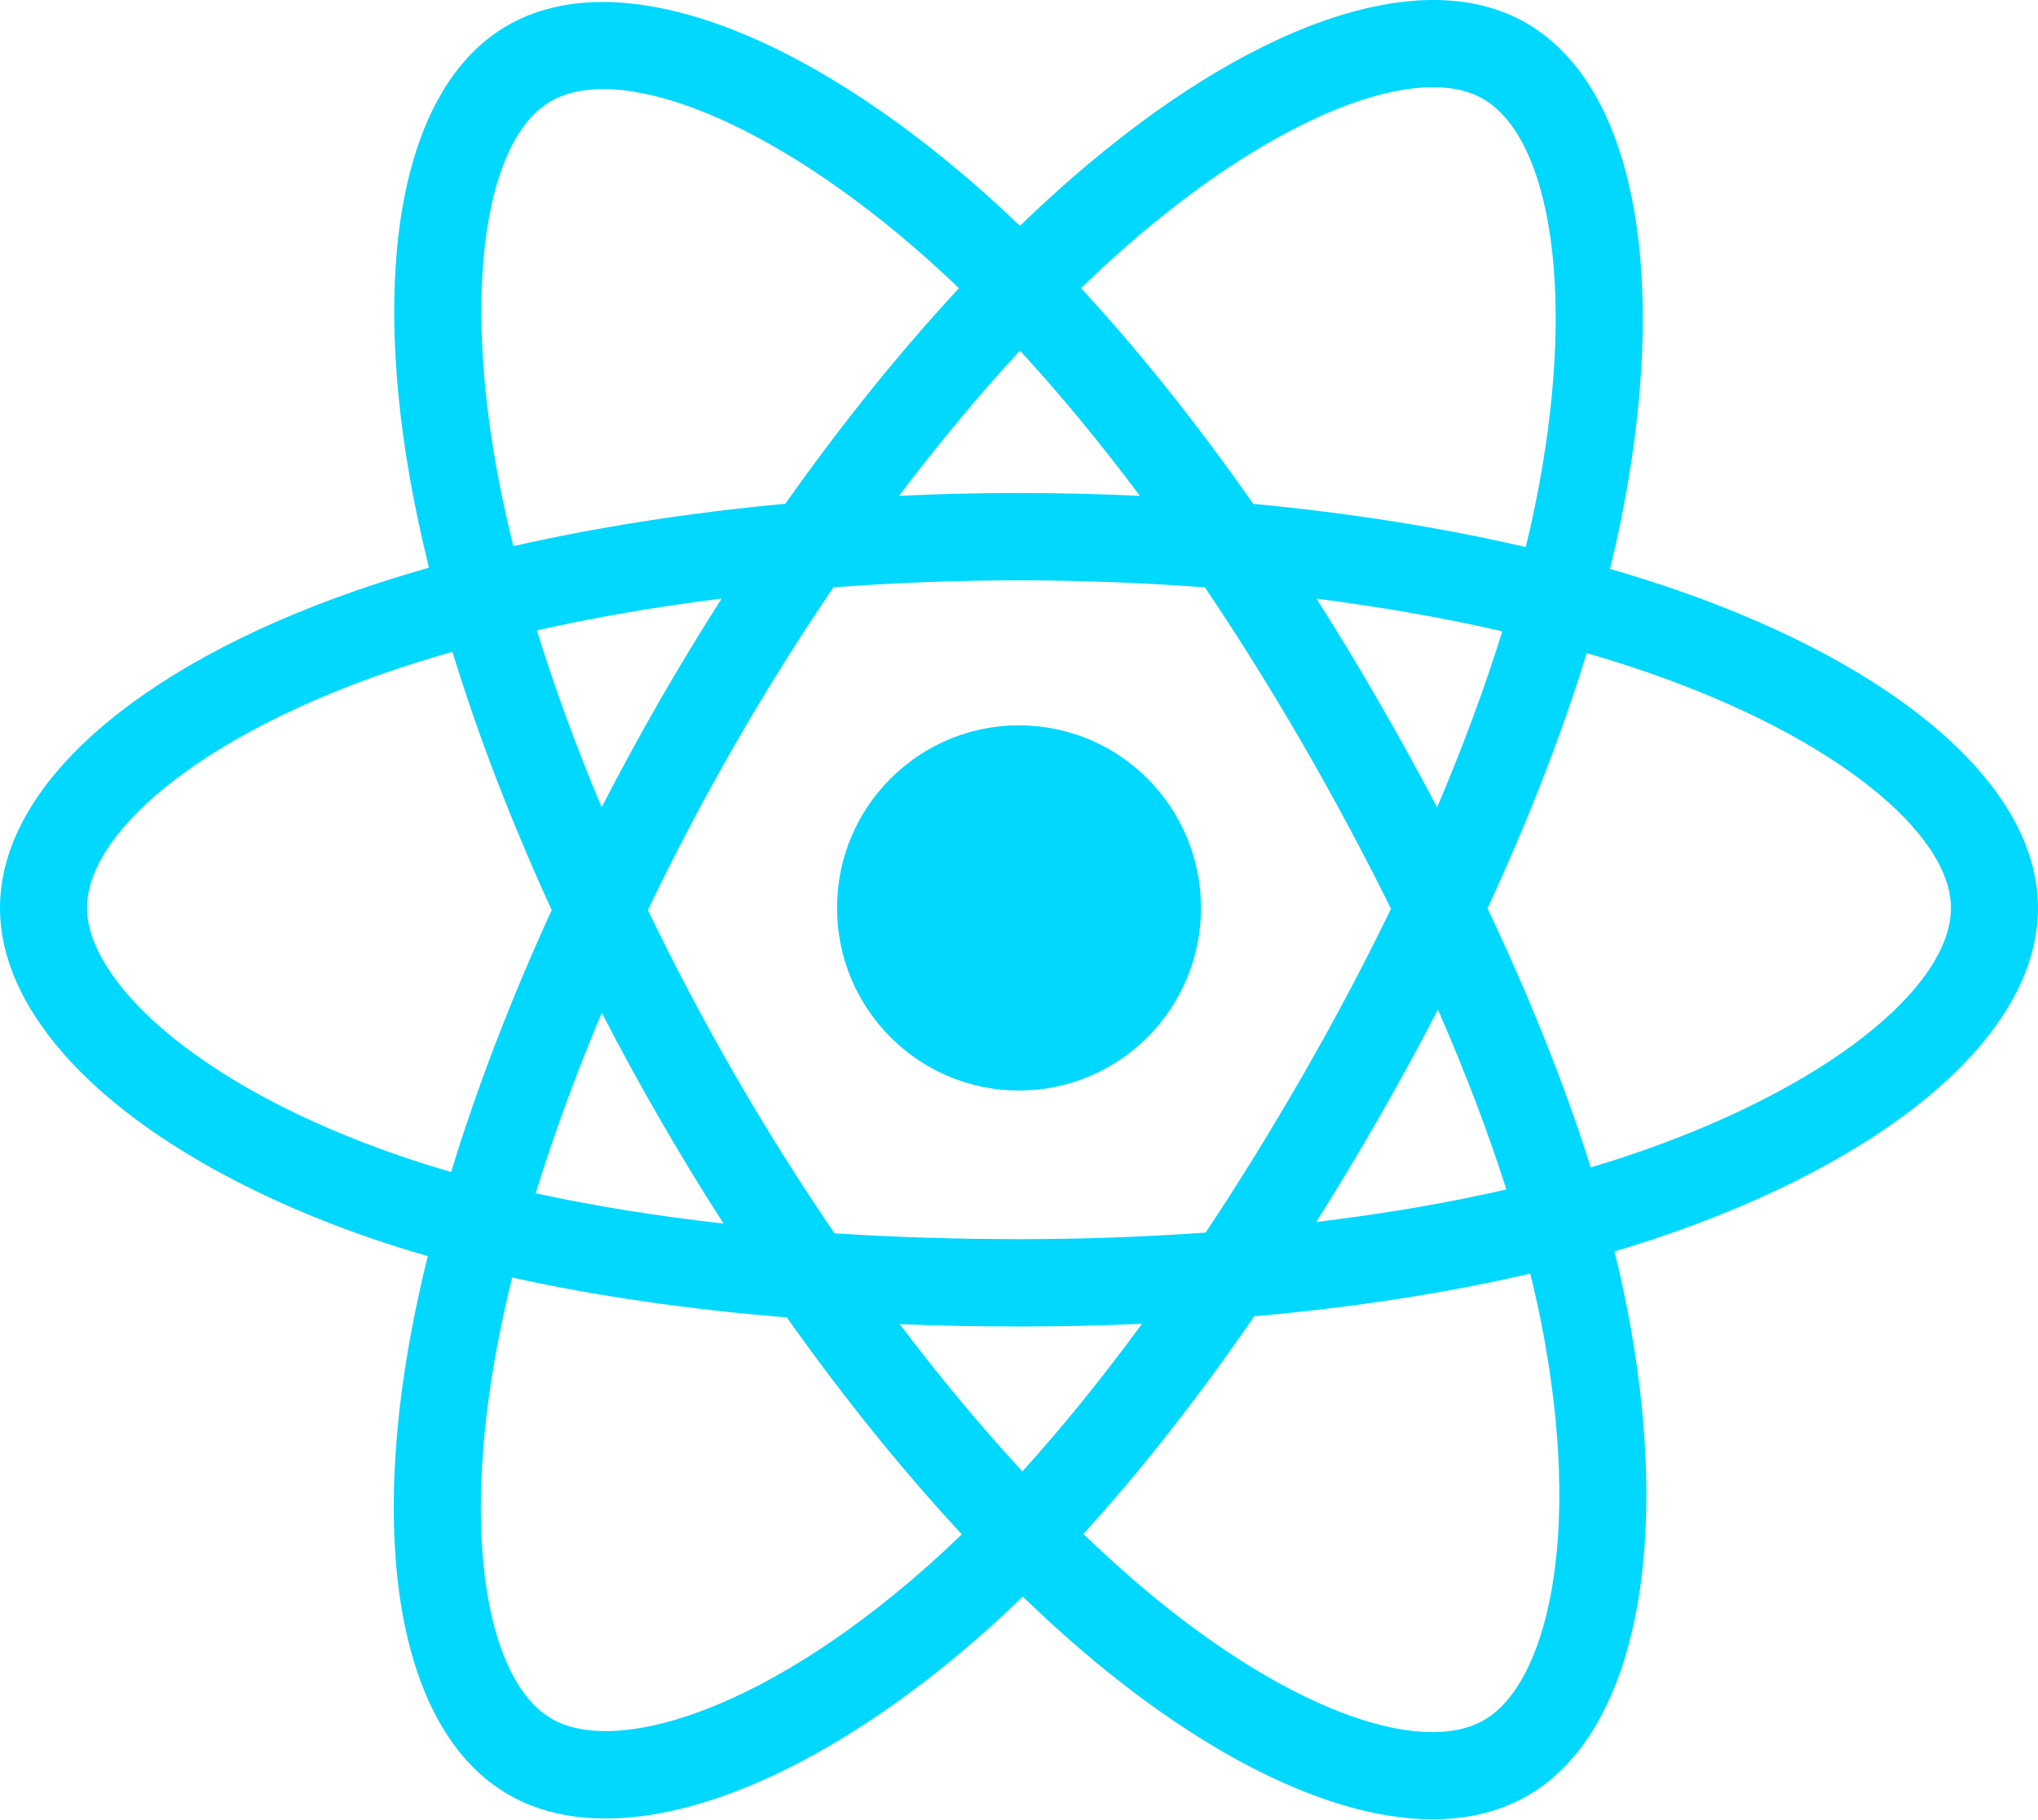
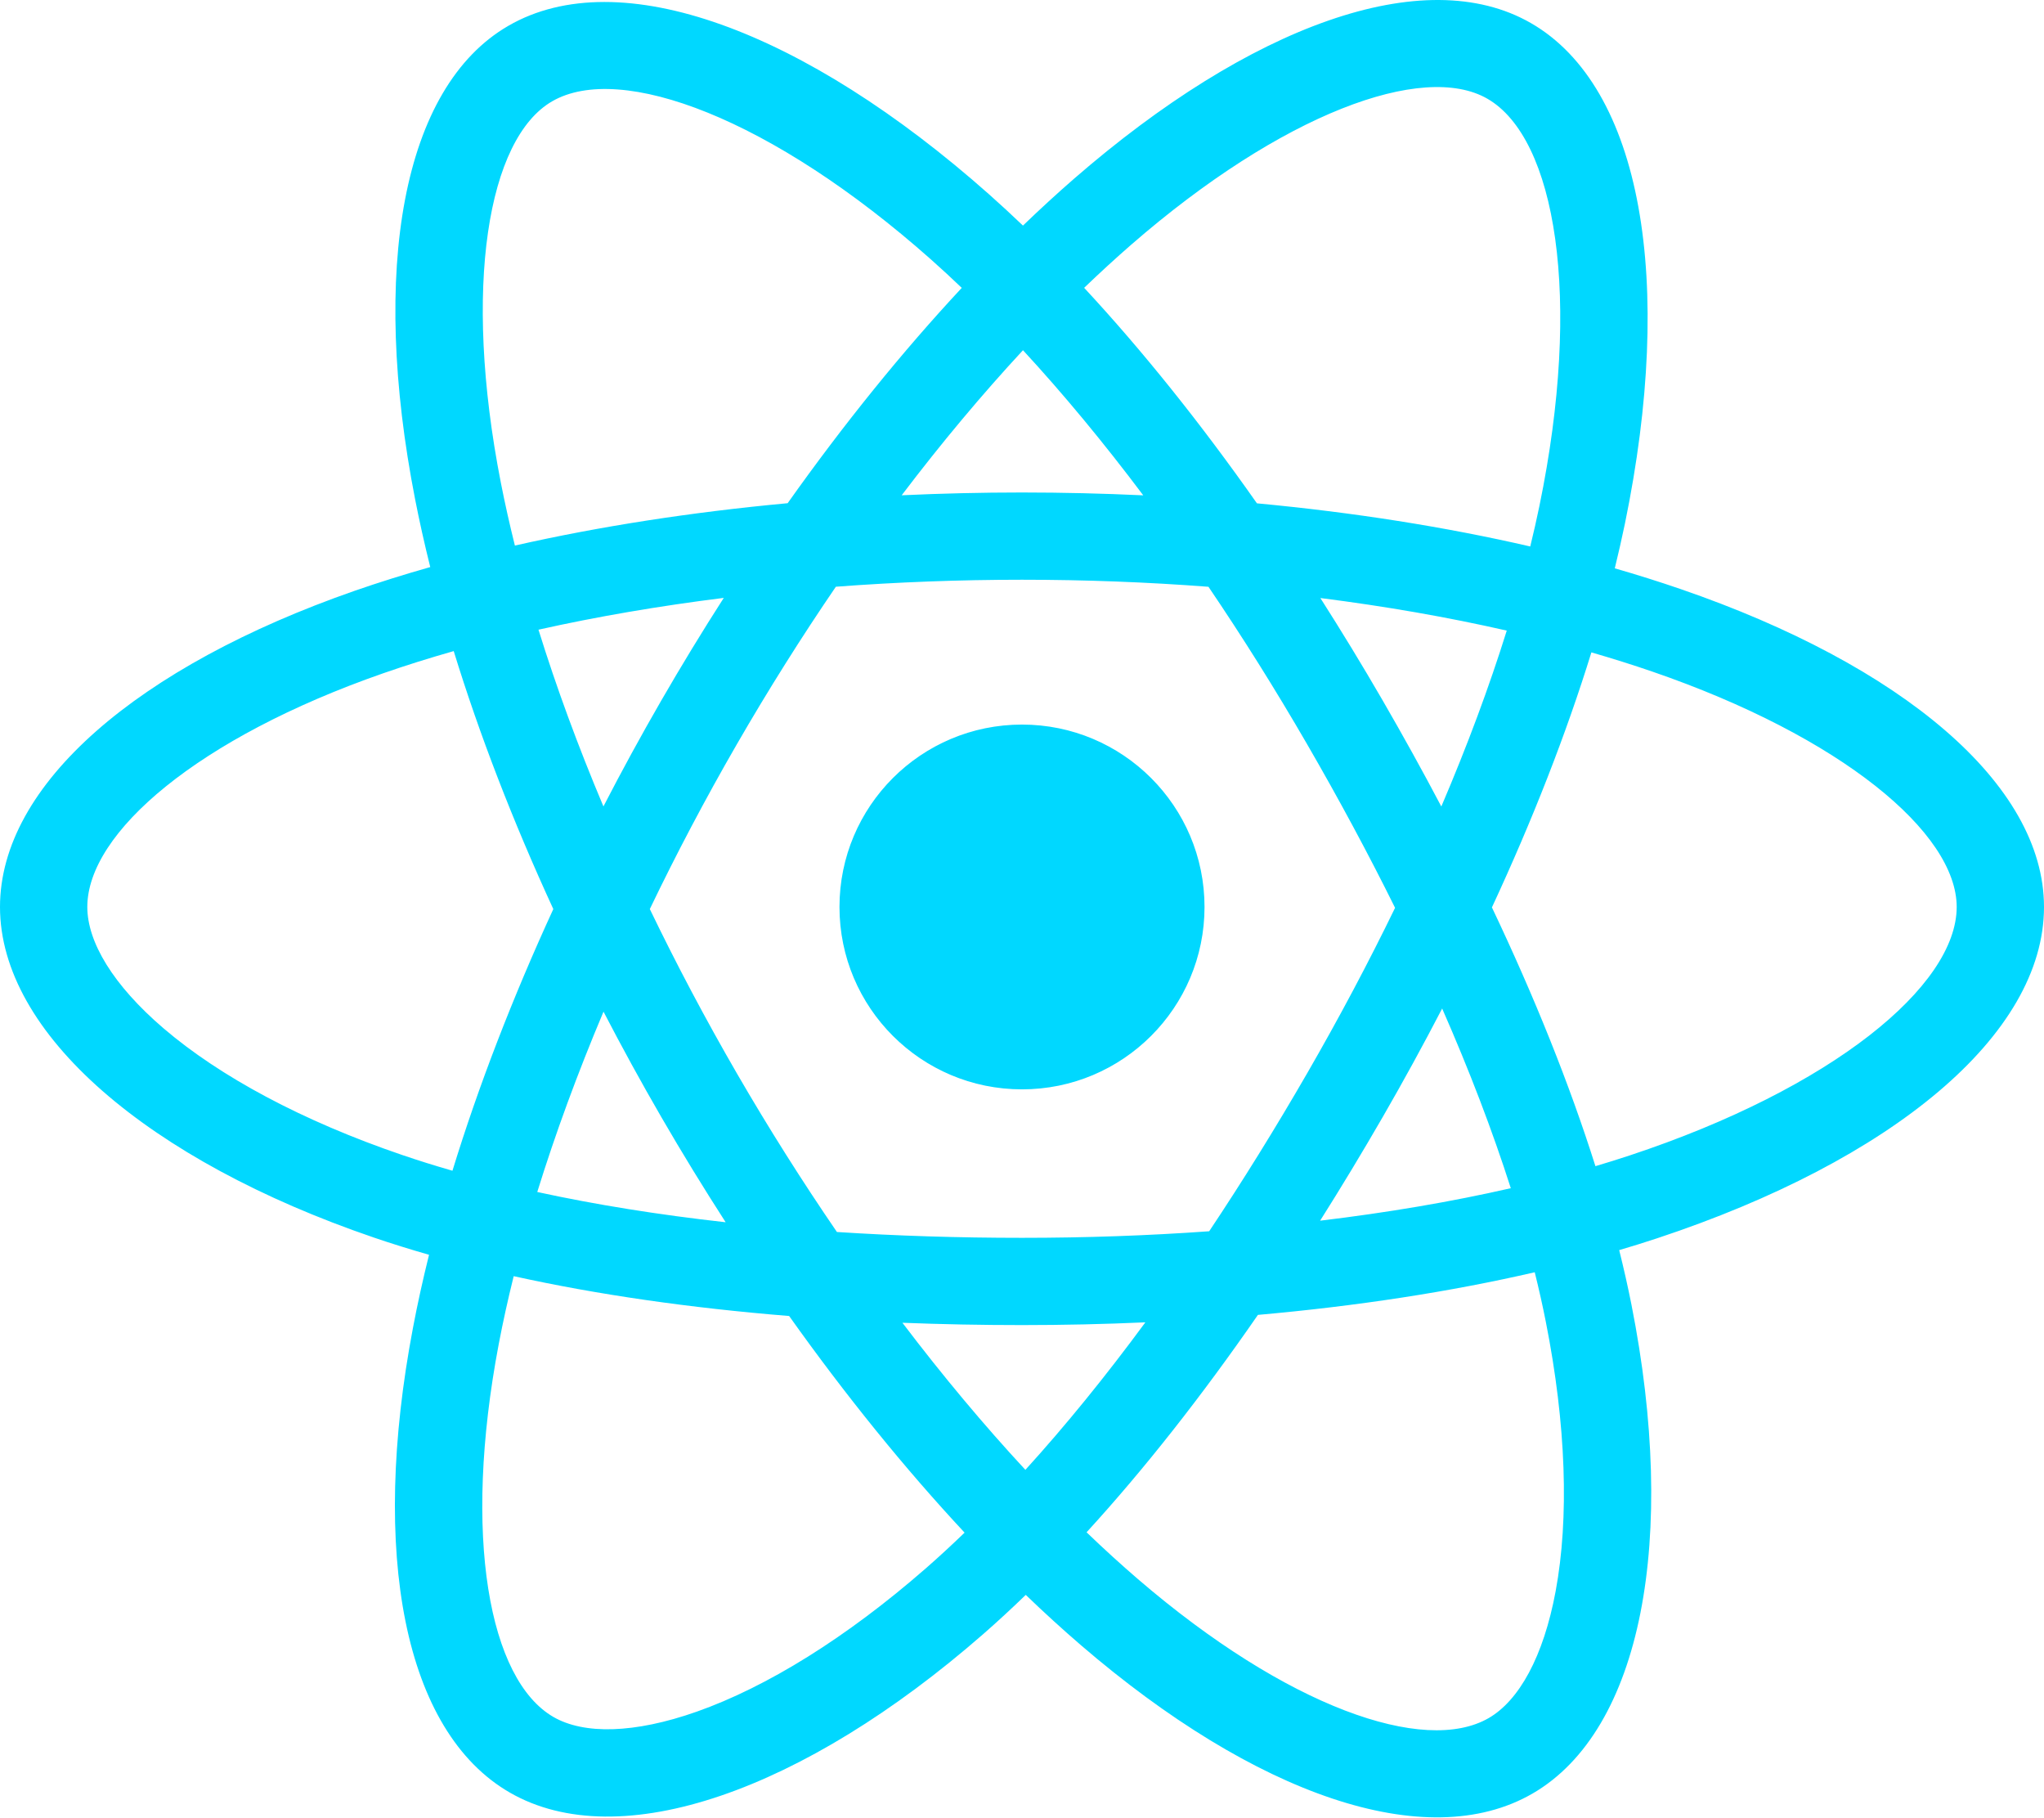
- <svg xmlns="http://www.w3.org/2000/svg" width="112" height="100" viewBox="0 0 112 100" fill="none">
-   <path d="M92.087 32.412C90.925 32.011 89.721 31.631 88.481 31.272C88.685 30.437 88.872 29.614 89.038 28.804C91.767 15.509 89.983 4.799 83.889 1.273C78.047 -2.109 68.491 1.417 58.841 9.845C57.913 10.655 56.982 11.514 56.052 12.413C55.432 11.818 54.813 11.243 54.196 10.693C44.082 1.681 33.944 -2.117 27.857 1.42C22.02 4.811 20.291 14.879 22.748 27.479C22.985 28.696 23.262 29.939 23.576 31.202C22.141 31.611 20.756 32.047 19.43 32.51C7.573 36.659 0 43.161 0 49.905C0 56.871 8.129 63.858 20.48 68.094C21.455 68.428 22.466 68.744 23.508 69.044C23.17 70.411 22.876 71.75 22.629 73.056C20.286 85.437 22.116 95.268 27.937 98.638C33.951 102.118 44.042 98.541 53.87 89.92C54.646 89.239 55.426 88.516 56.206 87.759C57.219 88.737 58.229 89.663 59.234 90.531C68.753 98.751 78.154 102.07 83.97 98.691C89.978 95.201 91.93 84.641 89.395 71.792C89.202 70.81 88.977 69.808 88.724 68.788C89.432 68.577 90.128 68.36 90.806 68.135C103.646 63.865 112 56.964 112 49.905C112 43.137 104.183 36.591 92.087 32.412ZM89.302 63.577C88.689 63.78 88.061 63.977 87.421 64.168C86.003 59.665 84.09 54.876 81.749 49.929C83.983 45.099 85.822 40.372 87.2 35.898C88.346 36.231 89.457 36.582 90.529 36.952C100.893 40.532 107.215 45.826 107.215 49.905C107.215 54.25 100.388 59.891 89.302 63.577ZM84.702 72.724C85.822 78.406 85.983 83.543 85.24 87.558C84.573 91.167 83.232 93.572 81.573 94.536C78.043 96.586 70.495 93.921 62.355 86.891C61.422 86.085 60.482 85.225 59.539 84.314C62.694 80.851 65.849 76.824 68.927 72.352C74.341 71.87 79.457 71.082 84.095 70.005C84.324 70.93 84.527 71.837 84.702 72.724ZM38.183 94.181C34.735 95.404 31.988 95.439 30.328 94.478C26.795 92.433 25.326 84.54 27.33 73.952C27.559 72.739 27.832 71.494 28.147 70.22C32.735 71.239 37.813 71.971 43.24 72.413C46.34 76.789 49.585 80.811 52.855 84.333C52.14 85.025 51.429 85.684 50.721 86.305C46.376 90.117 42.021 92.821 38.183 94.181ZM22.027 63.55C16.566 61.677 12.056 59.243 8.965 56.586C6.187 54.199 4.784 51.828 4.784 49.905C4.784 45.813 10.865 40.592 21.005 37.044C22.236 36.614 23.524 36.208 24.861 35.827C26.262 40.402 28.101 45.185 30.319 50.022C28.072 54.931 26.207 59.79 24.792 64.419C23.839 64.144 22.916 63.855 22.027 63.55ZM27.443 26.557C25.338 15.762 26.736 7.619 30.254 5.575C34.001 3.398 42.286 6.502 51.019 14.283C51.577 14.781 52.138 15.301 52.7 15.84C49.446 19.346 46.23 23.338 43.158 27.689C37.891 28.179 32.849 28.966 28.213 30.02C27.922 28.843 27.663 27.687 27.443 26.557ZM75.755 38.528C74.647 36.607 73.509 34.732 72.349 32.907C75.922 33.361 79.346 33.963 82.561 34.699C81.596 37.803 80.393 41.05 78.977 44.377C77.961 42.442 76.886 40.49 75.755 38.528ZM56.053 19.271C58.26 21.671 60.47 24.35 62.644 27.256C60.454 27.152 58.236 27.098 56 27.098C53.785 27.098 51.584 27.151 49.407 27.253C51.583 24.374 53.812 21.698 56.053 19.271ZM36.226 38.562C35.119 40.488 34.064 42.429 33.064 44.374C31.671 41.058 30.479 37.797 29.505 34.648C32.701 33.931 36.108 33.344 39.659 32.899C38.483 34.74 37.336 36.63 36.226 38.561V38.562ZM39.761 67.254C36.093 66.843 32.634 66.287 29.439 65.589C30.428 62.384 31.647 59.054 33.07 55.666C34.072 57.609 35.131 59.551 36.245 61.482H36.245C37.38 63.449 38.555 65.375 39.761 67.254ZM56.186 80.878C53.918 78.422 51.656 75.706 49.447 72.785C51.592 72.869 53.778 72.912 56 72.912C58.283 72.912 60.54 72.861 62.761 72.762C60.58 75.736 58.378 78.456 56.186 80.878ZM79.022 55.494C80.519 58.918 81.781 62.231 82.783 65.381C79.536 66.124 76.03 66.723 72.336 67.168C73.499 65.319 74.646 63.411 75.774 61.449C76.915 59.464 77.998 57.475 79.022 55.494ZM71.629 59.05C69.879 62.096 68.081 65.005 66.257 67.75C62.933 67.988 59.499 68.111 56 68.111C52.515 68.111 49.124 68.002 45.86 67.79C43.961 65.009 42.125 62.092 40.385 59.076H40.386C38.651 56.069 37.054 53.036 35.607 50.021C37.053 46.998 38.646 43.962 40.371 40.96L40.371 40.96C42.1 37.95 43.921 35.048 45.801 32.284C49.132 32.032 52.548 31.9 56 31.9H56C59.467 31.9 62.887 32.033 66.217 32.287C68.069 35.031 69.877 37.924 71.614 40.934C73.37 43.978 74.983 46.994 76.442 49.952C74.987 52.961 73.378 56.007 71.629 59.05ZM81.499 5.432C85.25 7.603 86.709 16.356 84.352 27.835C84.202 28.567 84.033 29.313 83.849 30.069C79.202 28.993 74.156 28.193 68.874 27.695C65.796 23.297 62.607 19.299 59.406 15.838C60.267 15.007 61.126 14.215 61.982 13.467C70.25 6.246 77.978 3.395 81.499 5.432ZM56 39.869C61.523 39.869 66.001 44.362 66.001 49.905C66.001 55.448 61.523 59.942 56 59.942C50.477 59.942 45.999 55.448 45.999 49.905C45.999 44.362 50.477 39.869 56 39.869Z" fill="#00D8FF" />
+ <svg xmlns="http://www.w3.org/2000/svg" width="81" height="72" viewBox="0 0 81 72" fill="none">
+   <path d="M66.598 23.337C65.758 23.048 64.887 22.774 63.991 22.516C64.138 21.915 64.273 21.322 64.394 20.739C66.367 11.167 65.077 3.455 60.67 0.916C56.444 -1.518 49.534 1.02 42.554 7.088C41.883 7.672 41.21 8.29 40.538 8.937C40.089 8.509 39.642 8.095 39.195 7.699C31.881 1.21 24.549 -1.524 20.146 1.022C15.925 3.464 14.675 10.713 16.451 19.785C16.623 20.661 16.823 21.556 17.05 22.466C16.013 22.76 15.011 23.074 14.052 23.407C5.477 26.395 0 31.076 0 35.932C0 40.947 5.879 45.977 14.812 49.028C15.516 49.268 16.248 49.496 17.002 49.712C16.757 50.696 16.544 51.66 16.366 52.601C14.671 61.515 15.994 68.593 20.205 71.019C24.553 73.525 31.852 70.949 38.959 64.743C39.521 64.252 40.085 63.732 40.649 63.186C41.381 63.891 42.112 64.557 42.839 65.182C49.723 71.101 56.522 73.49 60.729 71.058C65.073 68.545 66.485 60.941 64.652 51.69C64.512 50.983 64.349 50.262 64.166 49.527C64.679 49.376 65.182 49.219 65.672 49.057C74.958 45.983 81 41.014 81 35.932C81 31.058 75.347 26.345 66.598 23.337ZM64.584 45.775C64.141 45.922 63.687 46.063 63.224 46.201C62.199 42.959 60.815 39.511 59.122 35.949C60.738 32.471 62.068 29.068 63.064 25.846C63.893 26.086 64.697 26.339 65.472 26.605C72.968 29.183 77.54 32.995 77.54 35.932C77.54 39.06 72.602 43.121 64.584 45.775ZM61.257 52.361C62.068 56.452 62.184 60.151 61.647 63.042C61.164 65.64 60.194 67.372 58.995 68.066C56.442 69.542 50.983 67.623 45.096 62.562C44.421 61.981 43.741 61.362 43.059 60.706C45.342 58.212 47.623 55.313 49.849 52.093C53.765 51.746 57.464 51.179 60.819 50.404C60.984 51.07 61.131 51.723 61.257 52.361ZM27.615 67.811C25.121 68.691 23.134 68.716 21.934 68.024C19.379 66.552 18.317 60.869 19.765 53.245C19.931 52.372 20.129 51.475 20.357 50.559C23.675 51.292 27.347 51.819 31.272 52.137C33.513 55.288 35.86 58.184 38.225 60.72C37.709 61.218 37.194 61.693 36.682 62.14C33.539 64.884 30.39 66.831 27.615 67.811ZM15.931 45.756C11.981 44.408 8.719 42.655 6.483 40.742C4.474 39.023 3.46 37.316 3.46 35.932C3.46 32.985 7.857 29.227 15.191 26.672C16.081 26.362 17.013 26.07 17.98 25.795C18.993 29.089 20.323 32.533 21.927 36.016C20.302 39.55 18.953 43.049 17.93 46.382C17.241 46.184 16.573 45.975 15.931 45.756ZM19.847 19.121C18.325 11.349 19.336 5.485 21.88 4.014C24.59 2.447 30.582 4.681 36.898 10.284C37.301 10.642 37.707 11.017 38.113 11.405C35.76 13.929 33.434 16.804 31.213 19.936C27.403 20.289 23.757 20.855 20.404 21.614C20.193 20.767 20.007 19.935 19.847 19.121ZM54.787 27.74C53.986 26.357 53.163 25.007 52.324 23.693C54.908 24.02 57.384 24.453 59.71 24.983C59.012 27.219 58.141 29.556 57.117 31.952C56.383 30.558 55.605 29.153 54.787 27.74ZM40.539 13.875C42.135 15.603 43.733 17.532 45.305 19.624C43.721 19.55 42.117 19.511 40.5 19.511C38.898 19.511 37.306 19.549 35.732 19.622C37.305 17.549 38.918 15.623 40.539 13.875ZM26.199 27.764C25.398 29.151 24.636 30.549 23.913 31.949C22.905 29.561 22.043 27.214 21.339 24.947C23.65 24.43 26.114 24.008 28.682 23.687C27.831 25.013 27.002 26.373 26.199 27.764V27.764ZM28.756 48.423C26.103 48.127 23.601 47.727 21.291 47.224C22.006 44.917 22.887 42.519 23.916 40.08C24.642 41.479 25.407 42.877 26.213 44.267H26.213C27.033 45.683 27.884 47.07 28.756 48.423ZM40.634 58.232C38.994 56.464 37.358 54.509 35.761 52.405C37.312 52.466 38.893 52.497 40.5 52.497C42.151 52.497 43.783 52.46 45.389 52.388C43.812 54.53 42.22 56.488 40.634 58.232ZM57.15 39.955C58.233 42.421 59.145 44.806 59.87 47.074C57.522 47.61 54.986 48.041 52.314 48.361C53.155 47.03 53.985 45.656 54.801 44.243C55.626 42.814 56.409 41.382 57.15 39.955ZM51.803 42.516C50.537 44.709 49.237 46.803 47.918 48.78C45.514 48.952 43.031 49.04 40.5 49.04C37.979 49.04 35.527 48.962 33.166 48.809C31.794 46.806 30.465 44.706 29.207 42.535H29.207C27.953 40.37 26.798 38.186 25.751 36.015C26.797 33.838 27.949 31.652 29.197 29.491L29.197 29.491C30.448 27.324 31.764 25.235 33.124 23.245C35.533 23.063 38.003 22.968 40.5 22.968H40.5C43.008 22.968 45.481 23.063 47.889 23.247C49.229 25.222 50.536 27.305 51.792 29.473C53.062 31.665 54.229 33.836 55.284 35.966C54.232 38.132 53.068 40.325 51.803 42.516ZM58.942 3.911C61.654 5.474 62.709 11.777 61.005 20.041C60.896 20.568 60.774 21.106 60.641 21.65C57.28 20.875 53.631 20.299 49.81 19.941C47.585 16.774 45.278 13.895 42.963 11.403C43.586 10.805 44.207 10.235 44.826 9.696C50.806 4.497 56.395 2.444 58.942 3.911ZM40.5 28.706C44.495 28.706 47.733 31.941 47.733 35.932C47.733 39.923 44.495 43.158 40.5 43.158C36.505 43.158 33.267 39.923 33.267 35.932C33.267 31.941 36.505 28.706 40.5 28.706Z" fill="#00D8FF" />
</svg>
